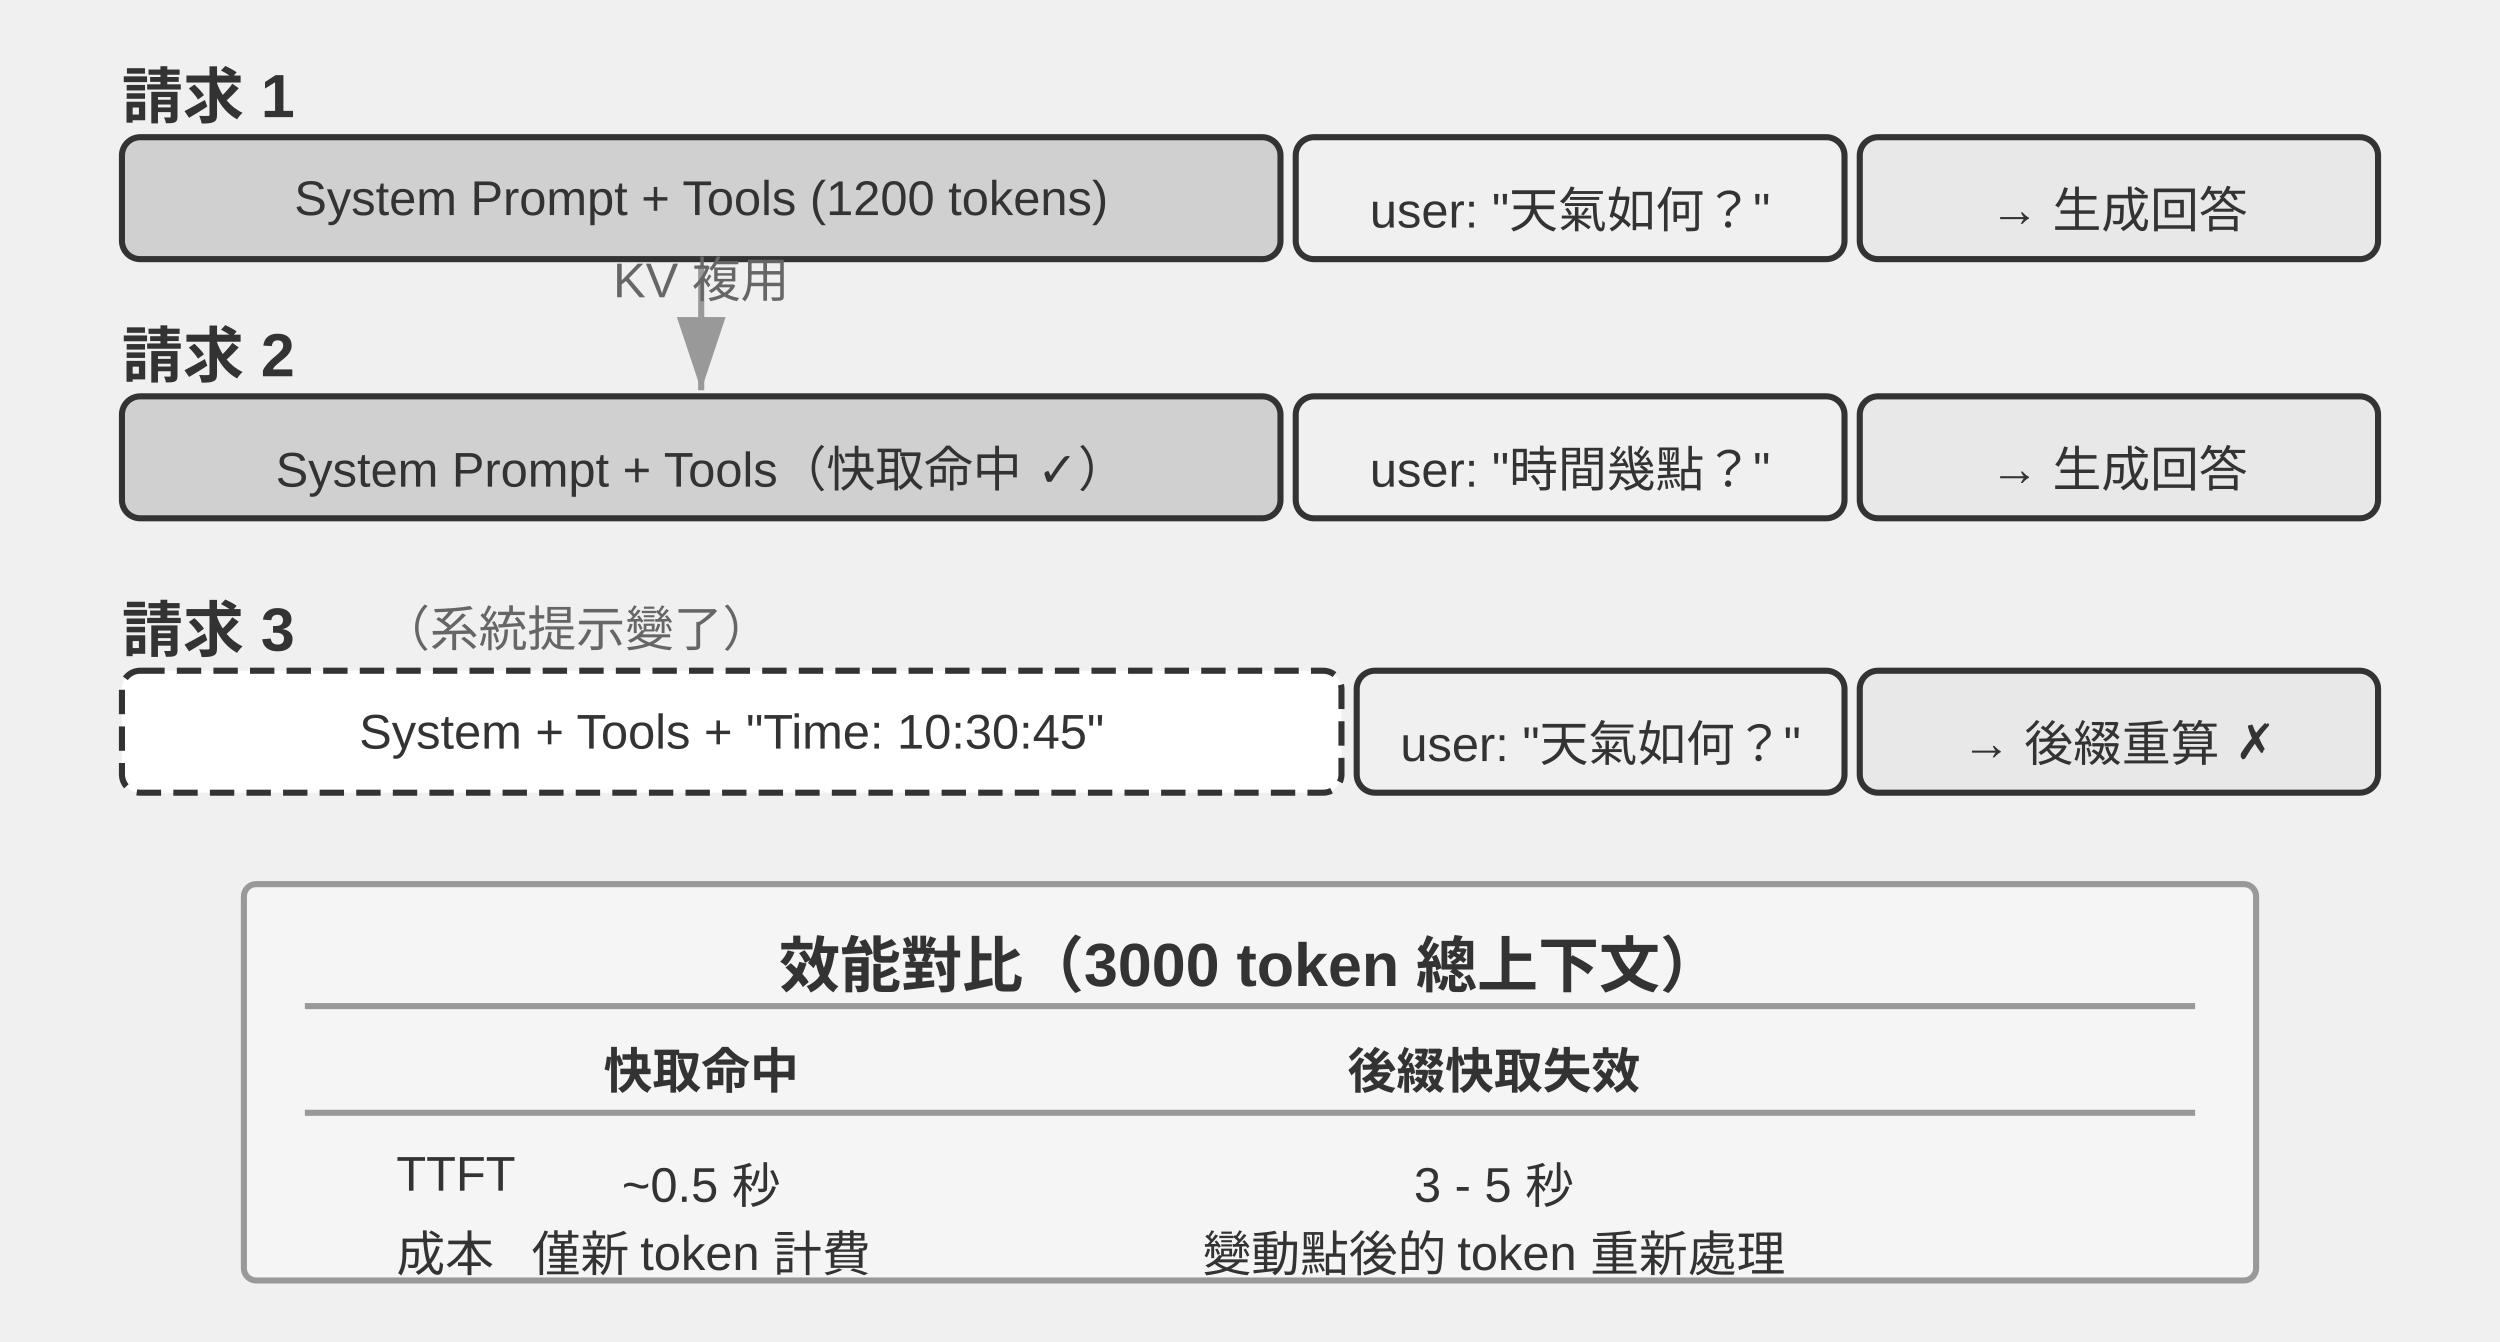
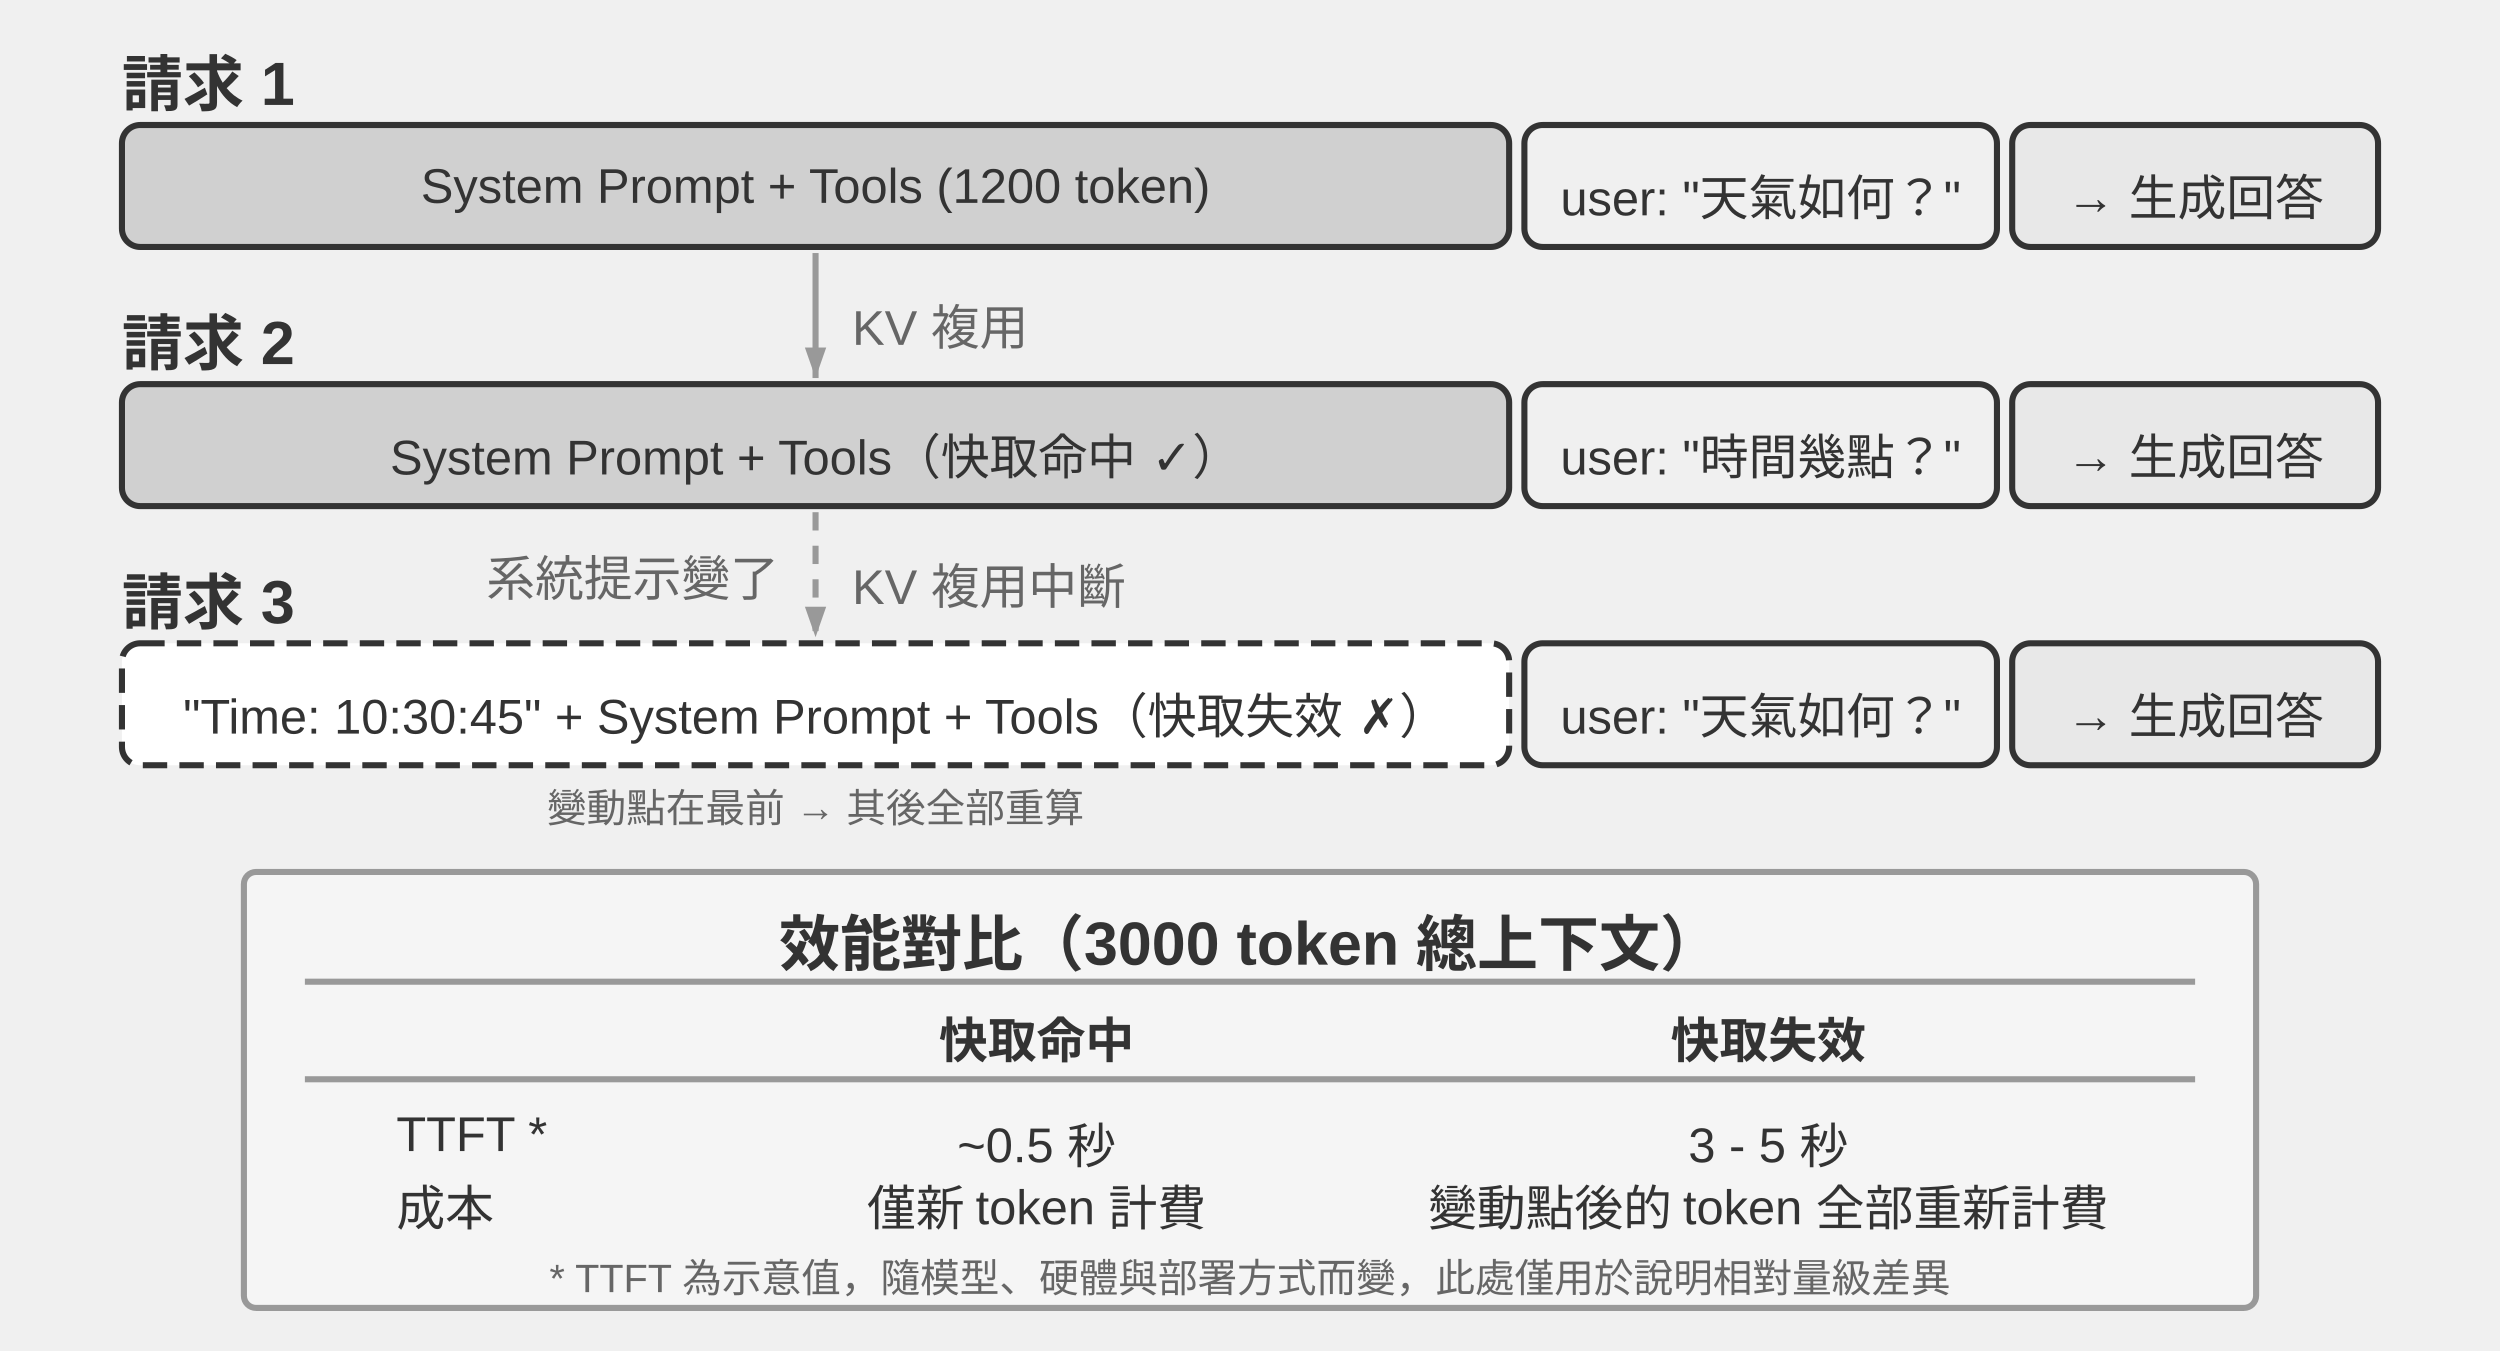
- <svg xmlns="http://www.w3.org/2000/svg" viewBox="0 40 820 440" width="820" height="440" style="background:#ffffff">
+ <svg xmlns="http://www.w3.org/2000/svg" viewBox="0 44 820 443" width="820" height="443" style="background:#ffffff">
  <defs>
-     <marker id="ah" markerWidth="12" markerHeight="8" refX="12" refY="4" orient="auto">
-       <polygon points="0 0, 12 4, 0 8" fill="#333333" />
-     </marker>
-     <marker id="ah-light" markerWidth="12" markerHeight="8" refX="12" refY="4" orient="auto">
-       <polygon points="0 0, 12 4, 0 8" fill="#999999" />
+     <marker id="ah-light" markerUnits="userSpaceOnUse" markerWidth="10" markerHeight="7" refX="10" refY="3.5" orient="auto">
+       <polygon points="0 0, 10 3.5, 0 7" fill="#999999" />
    </marker>
  </defs>
  <text x="40" y="70" font-family="Arial, 'Helvetica Neue', Helvetica, 'PingFang SC', 'Microsoft YaHei', sans-serif" font-size="20" fill="#333333" text-anchor="start" dominant-baseline="central" font-weight="bold">請求 1</text>
-   <rect x="40" y="85" width="380" height="40" rx="6" fill="#d0d0d0" stroke="#333333" stroke-width="2" />
-   <text x="230" y="105" font-family="Arial, 'Helvetica Neue', Helvetica, 'PingFang SC', 'Microsoft YaHei', sans-serif" font-size="16" fill="#333333" text-anchor="middle" dominant-baseline="central" font-weight="normal">System Prompt + Tools (1200 tokens)</text>
-   <rect x="425" y="85" width="180" height="40" rx="6" fill="#f0f0f0" stroke="#333333" stroke-width="2" />
-   <text x="515" y="105" font-family="Arial, 'Helvetica Neue', Helvetica, 'PingFang SC', 'Microsoft YaHei', sans-serif" font-size="16" fill="#333333" text-anchor="middle" dominant-baseline="central" font-weight="normal">user: "天氣如何？"</text>
-   <rect x="610" y="85" width="170" height="40" rx="6" fill="#e8e8e8" stroke="#333333" stroke-width="2" />
-   <text x="695" y="105" font-family="Arial, 'Helvetica Neue', Helvetica, 'PingFang SC', 'Microsoft YaHei', sans-serif" font-size="16" fill="#333333" text-anchor="middle" dominant-baseline="central" font-weight="normal">→ 生成回答</text>
+   <rect x="40" y="85" width="455" height="40" rx="6" fill="#d0d0d0" stroke="#333333" stroke-width="2" />
+   <text x="267.5" y="105" font-family="Arial, 'Helvetica Neue', Helvetica, 'PingFang SC', 'Microsoft YaHei', sans-serif" font-size="16" fill="#333333" text-anchor="middle" dominant-baseline="central" font-weight="normal">System Prompt + Tools (1200 token)</text>
+   <rect x="500" y="85" width="155" height="40" rx="6" fill="#f0f0f0" stroke="#333333" stroke-width="2" />
+   <text x="577.5" y="105" font-family="Arial, 'Helvetica Neue', Helvetica, 'PingFang SC', 'Microsoft YaHei', sans-serif" font-size="16" fill="#333333" text-anchor="middle" dominant-baseline="central" font-weight="normal">user: "天氣如何？"</text>
+   <rect x="660" y="85" width="120" height="40" rx="6" fill="#e8e8e8" stroke="#333333" stroke-width="2" />
+   <text x="720" y="105" font-family="Arial, 'Helvetica Neue', Helvetica, 'PingFang SC', 'Microsoft YaHei', sans-serif" font-size="16" fill="#333333" text-anchor="middle" dominant-baseline="central" font-weight="normal">→ 生成回答</text>
  <text x="40" y="155" font-family="Arial, 'Helvetica Neue', Helvetica, 'PingFang SC', 'Microsoft YaHei', sans-serif" font-size="20" fill="#333333" text-anchor="start" dominant-baseline="central" font-weight="bold">請求 2</text>
-   <rect x="40" y="170" width="380" height="40" rx="6" fill="#d0d0d0" stroke="#333333" stroke-width="2" />
-   <text x="230" y="190" font-family="Arial, 'Helvetica Neue', Helvetica, 'PingFang SC', 'Microsoft YaHei', sans-serif" font-size="16" fill="#333333" text-anchor="middle" dominant-baseline="central" font-weight="normal">System Prompt + Tools（快取命中 ✓）</text>
-   <rect x="425" y="170" width="180" height="40" rx="6" fill="#f0f0f0" stroke="#333333" stroke-width="2" />
-   <text x="515" y="190" font-family="Arial, 'Helvetica Neue', Helvetica, 'PingFang SC', 'Microsoft YaHei', sans-serif" font-size="16" fill="#333333" text-anchor="middle" dominant-baseline="central" font-weight="normal">user: "時間幾點？"</text>
-   <rect x="610" y="170" width="170" height="40" rx="6" fill="#e8e8e8" stroke="#333333" stroke-width="2" />
-   <text x="695" y="190" font-family="Arial, 'Helvetica Neue', Helvetica, 'PingFang SC', 'Microsoft YaHei', sans-serif" font-size="16" fill="#333333" text-anchor="middle" dominant-baseline="central" font-weight="normal">→ 生成回答</text>
-   <line x1="230" y1="127" x2="230" y2="168" stroke="#999999" stroke-width="2" marker-end="url(#ah-light)" />
-   <text x="230.0" y="137.5" font-family="Arial, 'Helvetica Neue', Helvetica, 'PingFang SC', 'Microsoft YaHei', sans-serif" font-size="16" fill="#666666" text-anchor="middle">KV 複用</text>
-   <text x="40" y="245" font-family="Arial, 'Helvetica Neue', Helvetica, 'PingFang SC', 'Microsoft YaHei', sans-serif" font-size="20" fill="#333333" text-anchor="start" dominant-baseline="central" font-weight="bold">請求 3</text>
-   <text x="125" y="245" font-family="Arial, 'Helvetica Neue', Helvetica, 'PingFang SC', 'Microsoft YaHei', sans-serif" font-size="16" fill="#666666" text-anchor="start" dominant-baseline="central" font-weight="normal">（系統提示變了）</text>
-   <rect x="40" y="260" width="400" height="40" rx="6" fill="#ffffff" stroke="#333333" stroke-width="2" stroke-dasharray="8,4" />
-   <text x="240" y="280" font-family="Arial, 'Helvetica Neue', Helvetica, 'PingFang SC', 'Microsoft YaHei', sans-serif" font-size="16" fill="#333333" text-anchor="middle" dominant-baseline="central" font-weight="normal">System + Tools + "Time: 10:30:45"</text>
-   <rect x="445" y="260" width="160" height="40" rx="6" fill="#f0f0f0" stroke="#333333" stroke-width="2" />
-   <text x="525" y="280" font-family="Arial, 'Helvetica Neue', Helvetica, 'PingFang SC', 'Microsoft YaHei', sans-serif" font-size="16" fill="#333333" text-anchor="middle" dominant-baseline="central" font-weight="normal">user: "天氣如何？"</text>
-   <rect x="610" y="260" width="170" height="40" rx="6" fill="#e8e8e8" stroke="#333333" stroke-width="2" />
-   <text x="695" y="280" font-family="Arial, 'Helvetica Neue', Helvetica, 'PingFang SC', 'Microsoft YaHei', sans-serif" font-size="16" fill="#333333" text-anchor="middle" dominant-baseline="central" font-weight="normal">→ 後綴重算 ✗</text>
-   <rect x="80" y="330" width="660" height="130" rx="4" fill="#f5f5f5" stroke="#999999" stroke-width="2" />
-   <text x="410" y="355" font-family="Arial, 'Helvetica Neue', Helvetica, 'PingFang SC', 'Microsoft YaHei', sans-serif" font-size="20" fill="#333333" text-anchor="middle" dominant-baseline="central" font-weight="bold">效能對比（3000 token 總上下文）</text>
-   <line x1="100" y1="370" x2="720" y2="370" stroke="#999999" stroke-width="2" />
-   <text x="230" y="390" font-family="Arial, 'Helvetica Neue', Helvetica, 'PingFang SC', 'Microsoft YaHei', sans-serif" font-size="16" fill="#333333" text-anchor="middle" dominant-baseline="central" font-weight="bold">快取命中</text>
-   <text x="490" y="390" font-family="Arial, 'Helvetica Neue', Helvetica, 'PingFang SC', 'Microsoft YaHei', sans-serif" font-size="16" fill="#333333" text-anchor="middle" dominant-baseline="central" font-weight="bold">後綴快取失效</text>
-   <line x1="100" y1="405" x2="720" y2="405" stroke="#999999" stroke-width="2" />
-   <text x="130" y="425" font-family="Arial, 'Helvetica Neue', Helvetica, 'PingFang SC', 'Microsoft YaHei', sans-serif" font-size="16" fill="#333333" text-anchor="start" dominant-baseline="central" font-weight="normal">TTFT</text>
-   <text x="230" y="425" font-family="Arial, 'Helvetica Neue', Helvetica, 'PingFang SC', 'Microsoft YaHei', sans-serif" font-size="16" fill="#333333" text-anchor="middle" dominant-baseline="central" font-weight="normal">~0.5 秒</text>
-   <text x="490" y="425" font-family="Arial, 'Helvetica Neue', Helvetica, 'PingFang SC', 'Microsoft YaHei', sans-serif" font-size="16" fill="#333333" text-anchor="middle" dominant-baseline="central" font-weight="normal">3 - 5 秒</text>
-   <text x="130" y="450" font-family="Arial, 'Helvetica Neue', Helvetica, 'PingFang SC', 'Microsoft YaHei', sans-serif" font-size="16" fill="#333333" text-anchor="start" dominant-baseline="central" font-weight="normal">成本</text>
-   <text x="230" y="450" font-family="Arial, 'Helvetica Neue', Helvetica, 'PingFang SC', 'Microsoft YaHei', sans-serif" font-size="16" fill="#333333" text-anchor="middle" dominant-baseline="central" font-weight="normal">僅新 token 計費</text>
-   <text x="490" y="450" font-family="Arial, 'Helvetica Neue', Helvetica, 'PingFang SC', 'Microsoft YaHei', sans-serif" font-size="16" fill="#333333" text-anchor="middle" dominant-baseline="central" font-weight="normal">變動點後的 token 重新處理</text>
+   <rect x="40" y="170" width="455" height="40" rx="6" fill="#d0d0d0" stroke="#333333" stroke-width="2" />
+   <text x="267.5" y="190" font-family="Arial, 'Helvetica Neue', Helvetica, 'PingFang SC', 'Microsoft YaHei', sans-serif" font-size="16" fill="#333333" text-anchor="middle" dominant-baseline="central" font-weight="normal">System Prompt + Tools（快取命中 ✓）</text>
+   <rect x="500" y="170" width="155" height="40" rx="6" fill="#f0f0f0" stroke="#333333" stroke-width="2" />
+   <text x="577.5" y="190" font-family="Arial, 'Helvetica Neue', Helvetica, 'PingFang SC', 'Microsoft YaHei', sans-serif" font-size="16" fill="#333333" text-anchor="middle" dominant-baseline="central" font-weight="normal">user: "時間幾點？"</text>
+   <rect x="660" y="170" width="120" height="40" rx="6" fill="#e8e8e8" stroke="#333333" stroke-width="2" />
+   <text x="720" y="190" font-family="Arial, 'Helvetica Neue', Helvetica, 'PingFang SC', 'Microsoft YaHei', sans-serif" font-size="16" fill="#333333" text-anchor="middle" dominant-baseline="central" font-weight="normal">→ 生成回答</text>
+   <line x1="267.5" y1="127" x2="267.5" y2="168" stroke="#999999" stroke-width="2" marker-end="url(#ah-light)" />
+   <text x="279.5" y="147.5" font-family="Arial, 'Helvetica Neue', Helvetica, 'PingFang SC', 'Microsoft YaHei', sans-serif" font-size="16" fill="#666666" text-anchor="start" dominant-baseline="central">KV 複用</text>
+   <line x1="267.5" y1="212" x2="267.5" y2="253" stroke="#999999" stroke-width="2" stroke-dasharray="6,5" marker-end="url(#ah-light)" />
+   <text x="255.5" y="232.5" font-family="Arial, 'Helvetica Neue', Helvetica, 'PingFang SC', 'Microsoft YaHei', sans-serif" font-size="16" fill="#666666" text-anchor="end" dominant-baseline="central">系統提示變了</text>
+   <text x="279.5" y="232.5" font-family="Arial, 'Helvetica Neue', Helvetica, 'PingFang SC', 'Microsoft YaHei', sans-serif" font-size="16" fill="#666666" text-anchor="start" dominant-baseline="central">KV 複用中斷</text>
+   <text x="40" y="240" font-family="Arial, 'Helvetica Neue', Helvetica, 'PingFang SC', 'Microsoft YaHei', sans-serif" font-size="20" fill="#333333" text-anchor="start" dominant-baseline="central" font-weight="bold">請求 3</text>
+   <rect x="40" y="255" width="455" height="40" rx="6" fill="#ffffff" stroke="#333333" stroke-width="2" stroke-dasharray="8,4" />
+   <text x="267.5" y="275" font-family="Arial, 'Helvetica Neue', Helvetica, 'PingFang SC', 'Microsoft YaHei', sans-serif" font-size="16" fill="#333333" text-anchor="middle" dominant-baseline="central" font-weight="normal">"Time: 10:30:45" + System Prompt + Tools（快取失效 ✗）</text>
+   <text x="267.5" y="308" font-family="Arial, 'Helvetica Neue', Helvetica, 'PingFang SC', 'Microsoft YaHei', sans-serif" font-size="13" fill="#666666" text-anchor="middle" dominant-baseline="central">變動點在最前 → 其後全部重算</text>
+   <rect x="500" y="255" width="155" height="40" rx="6" fill="#f0f0f0" stroke="#333333" stroke-width="2" />
+   <text x="577.5" y="275" font-family="Arial, 'Helvetica Neue', Helvetica, 'PingFang SC', 'Microsoft YaHei', sans-serif" font-size="16" fill="#333333" text-anchor="middle" dominant-baseline="central" font-weight="normal">user: "天氣如何？"</text>
+   <rect x="660" y="255" width="120" height="40" rx="6" fill="#e8e8e8" stroke="#333333" stroke-width="2" />
+   <text x="720" y="275" font-family="Arial, 'Helvetica Neue', Helvetica, 'PingFang SC', 'Microsoft YaHei', sans-serif" font-size="16" fill="#333333" text-anchor="middle" dominant-baseline="central" font-weight="normal">→ 生成回答</text>
+   <rect x="80" y="330" width="660" height="143" rx="4" fill="#f5f5f5" stroke="#999999" stroke-width="2" />
+   <text x="410" y="352" font-family="Arial, 'Helvetica Neue', Helvetica, 'PingFang SC', 'Microsoft YaHei', sans-serif" font-size="20" fill="#333333" text-anchor="middle" dominant-baseline="central" font-weight="bold">效能對比（3000 token 總上下文）</text>
+   <line x1="100" y1="366" x2="720" y2="366" stroke="#999999" stroke-width="2" />
+   <text x="340" y="384" font-family="Arial, 'Helvetica Neue', Helvetica, 'PingFang SC', 'Microsoft YaHei', sans-serif" font-size="16" fill="#333333" text-anchor="middle" dominant-baseline="central" font-weight="bold">快取命中</text>
+   <text x="580" y="384" font-family="Arial, 'Helvetica Neue', Helvetica, 'PingFang SC', 'Microsoft YaHei', sans-serif" font-size="16" fill="#333333" text-anchor="middle" dominant-baseline="central" font-weight="bold">快取失效</text>
+   <line x1="100" y1="398" x2="720" y2="398" stroke="#999999" stroke-width="2" />
+   <text x="130" y="416" font-family="Arial, 'Helvetica Neue', Helvetica, 'PingFang SC', 'Microsoft YaHei', sans-serif" font-size="16" fill="#333333" text-anchor="start" dominant-baseline="central" font-weight="normal">TTFT *</text>
+   <text x="340" y="416" font-family="Arial, 'Helvetica Neue', Helvetica, 'PingFang SC', 'Microsoft YaHei', sans-serif" font-size="16" fill="#333333" text-anchor="middle" dominant-baseline="central" font-weight="normal">~0.5 秒</text>
+   <text x="580" y="416" font-family="Arial, 'Helvetica Neue', Helvetica, 'PingFang SC', 'Microsoft YaHei', sans-serif" font-size="16" fill="#333333" text-anchor="middle" dominant-baseline="central" font-weight="normal">3 - 5 秒</text>
+   <text x="130" y="439" font-family="Arial, 'Helvetica Neue', Helvetica, 'PingFang SC', 'Microsoft YaHei', sans-serif" font-size="16" fill="#333333" text-anchor="start" dominant-baseline="central" font-weight="normal">成本</text>
+   <text x="340" y="439" font-family="Arial, 'Helvetica Neue', Helvetica, 'PingFang SC', 'Microsoft YaHei', sans-serif" font-size="16" fill="#333333" text-anchor="middle" dominant-baseline="central" font-weight="normal">僅新 token 計費</text>
+   <text x="580" y="439" font-family="Arial, 'Helvetica Neue', Helvetica, 'PingFang SC', 'Microsoft YaHei', sans-serif" font-size="16" fill="#333333" text-anchor="middle" dominant-baseline="central" font-weight="normal">變動點後的 token 全部重新計費</text>
+   <text x="410" y="460" font-family="Arial, 'Helvetica Neue', Helvetica, 'PingFang SC', 'Microsoft YaHei', sans-serif" font-size="13" fill="#666666" text-anchor="middle" dominant-baseline="central">* TTFT 為示意值，隨模型、硬體與部署方式而變，此處僅用於說明相對量級差異</text>
</svg>
